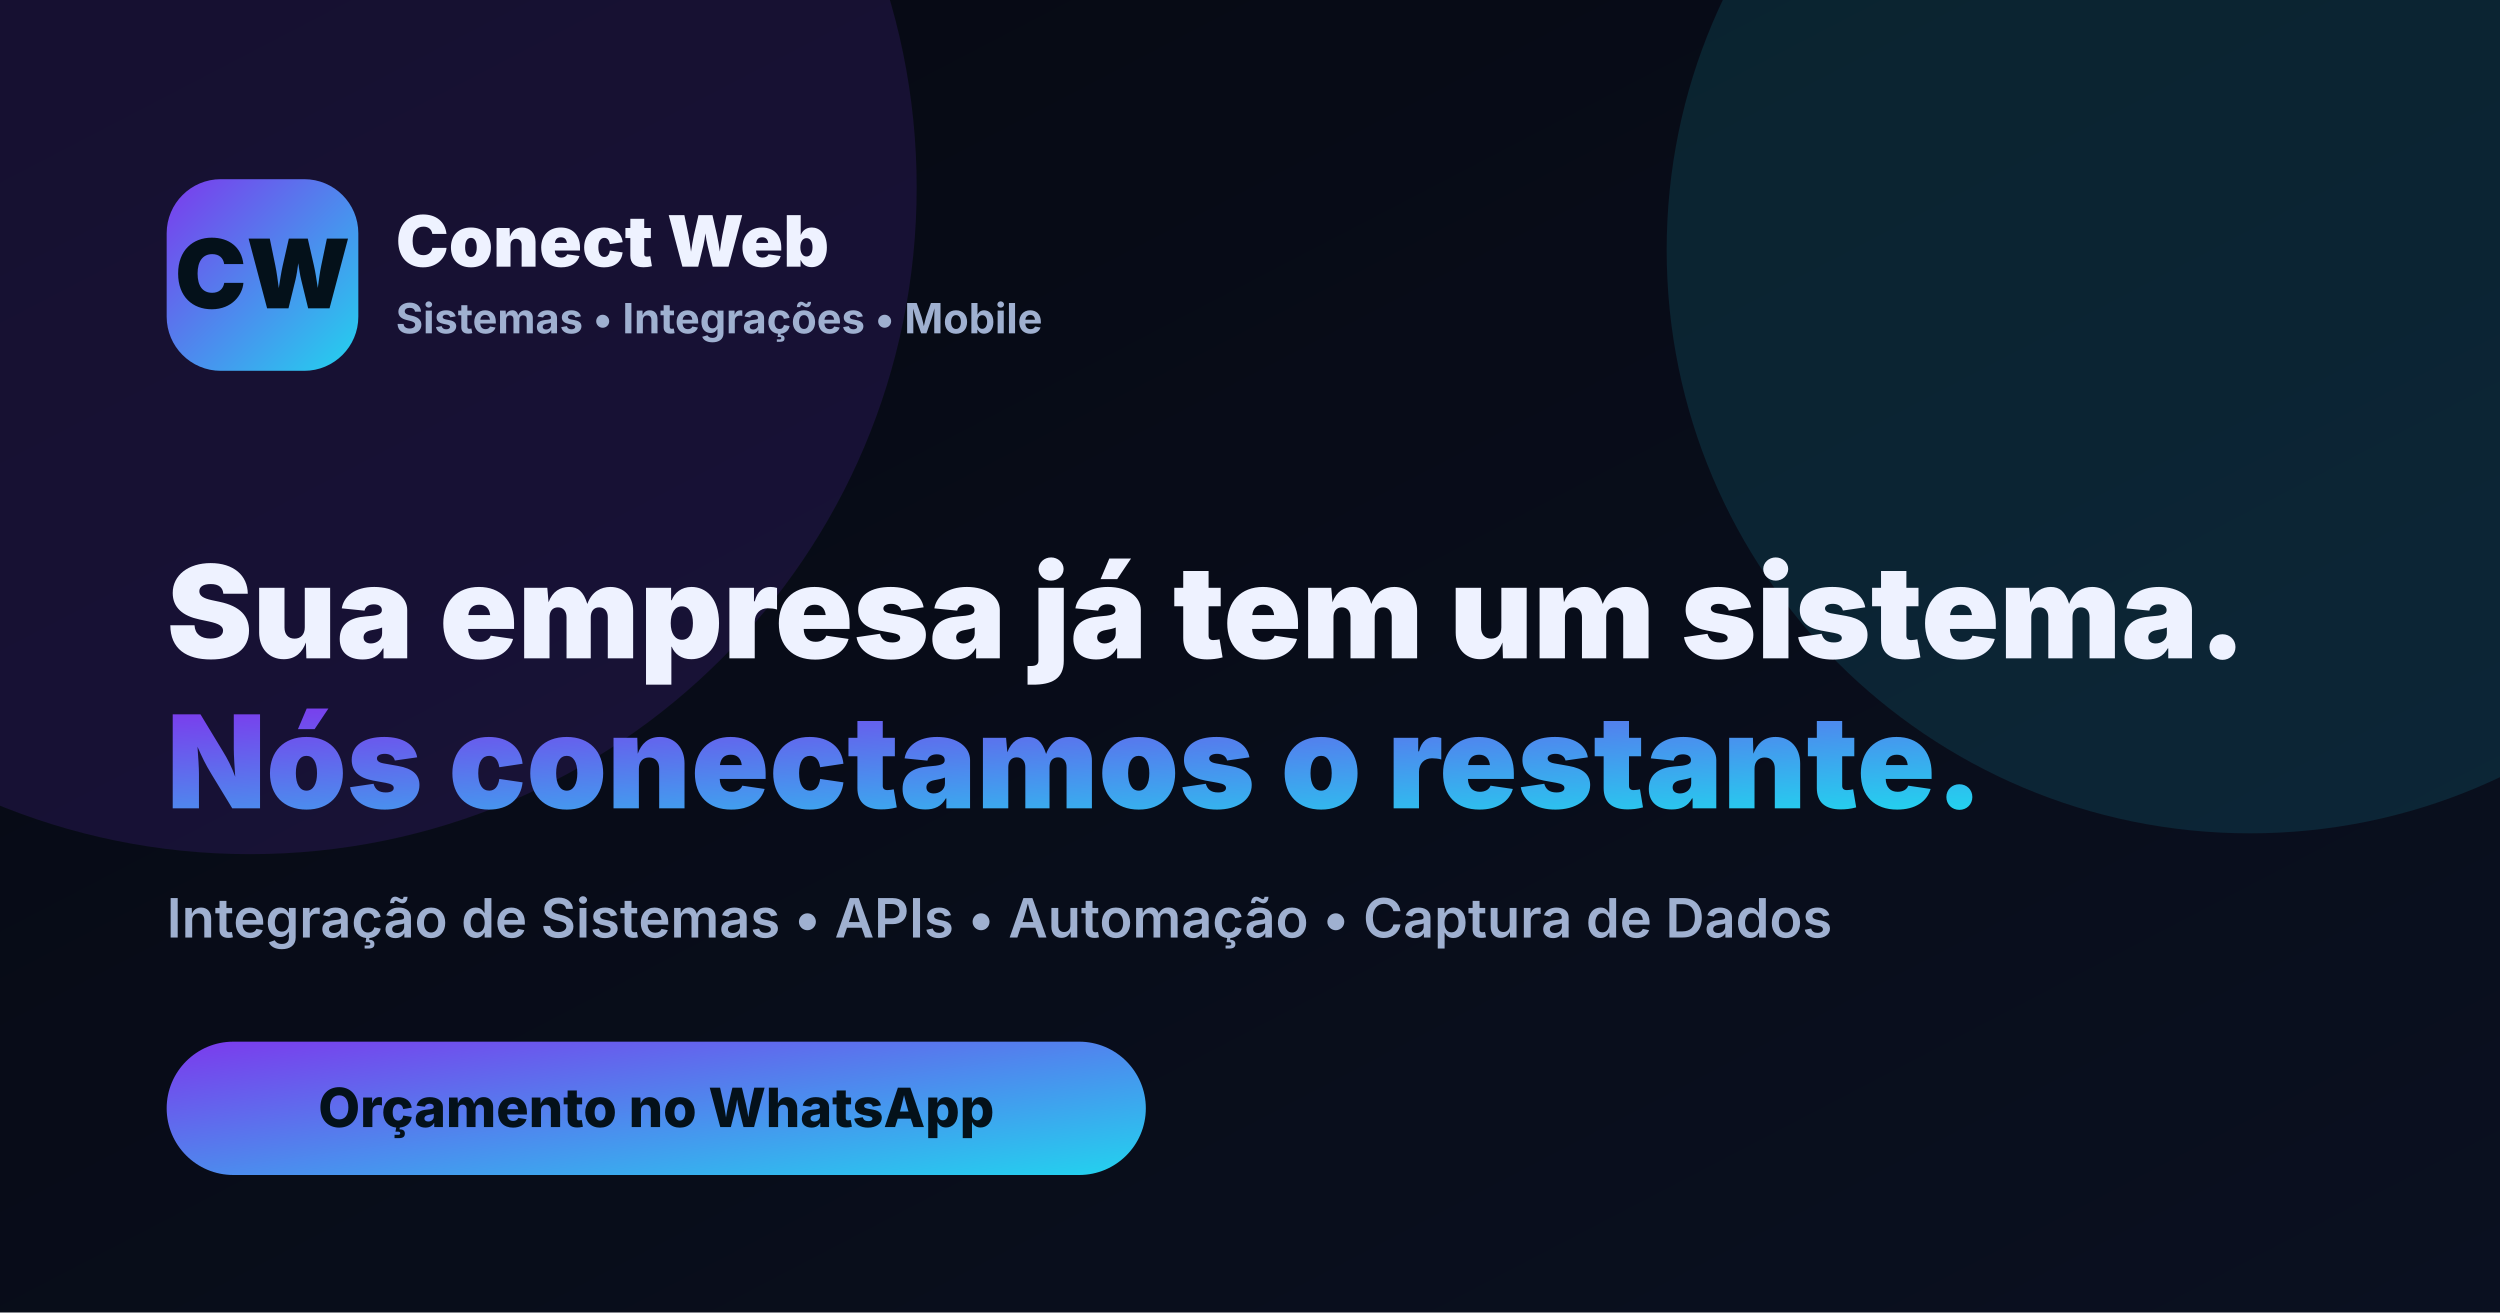
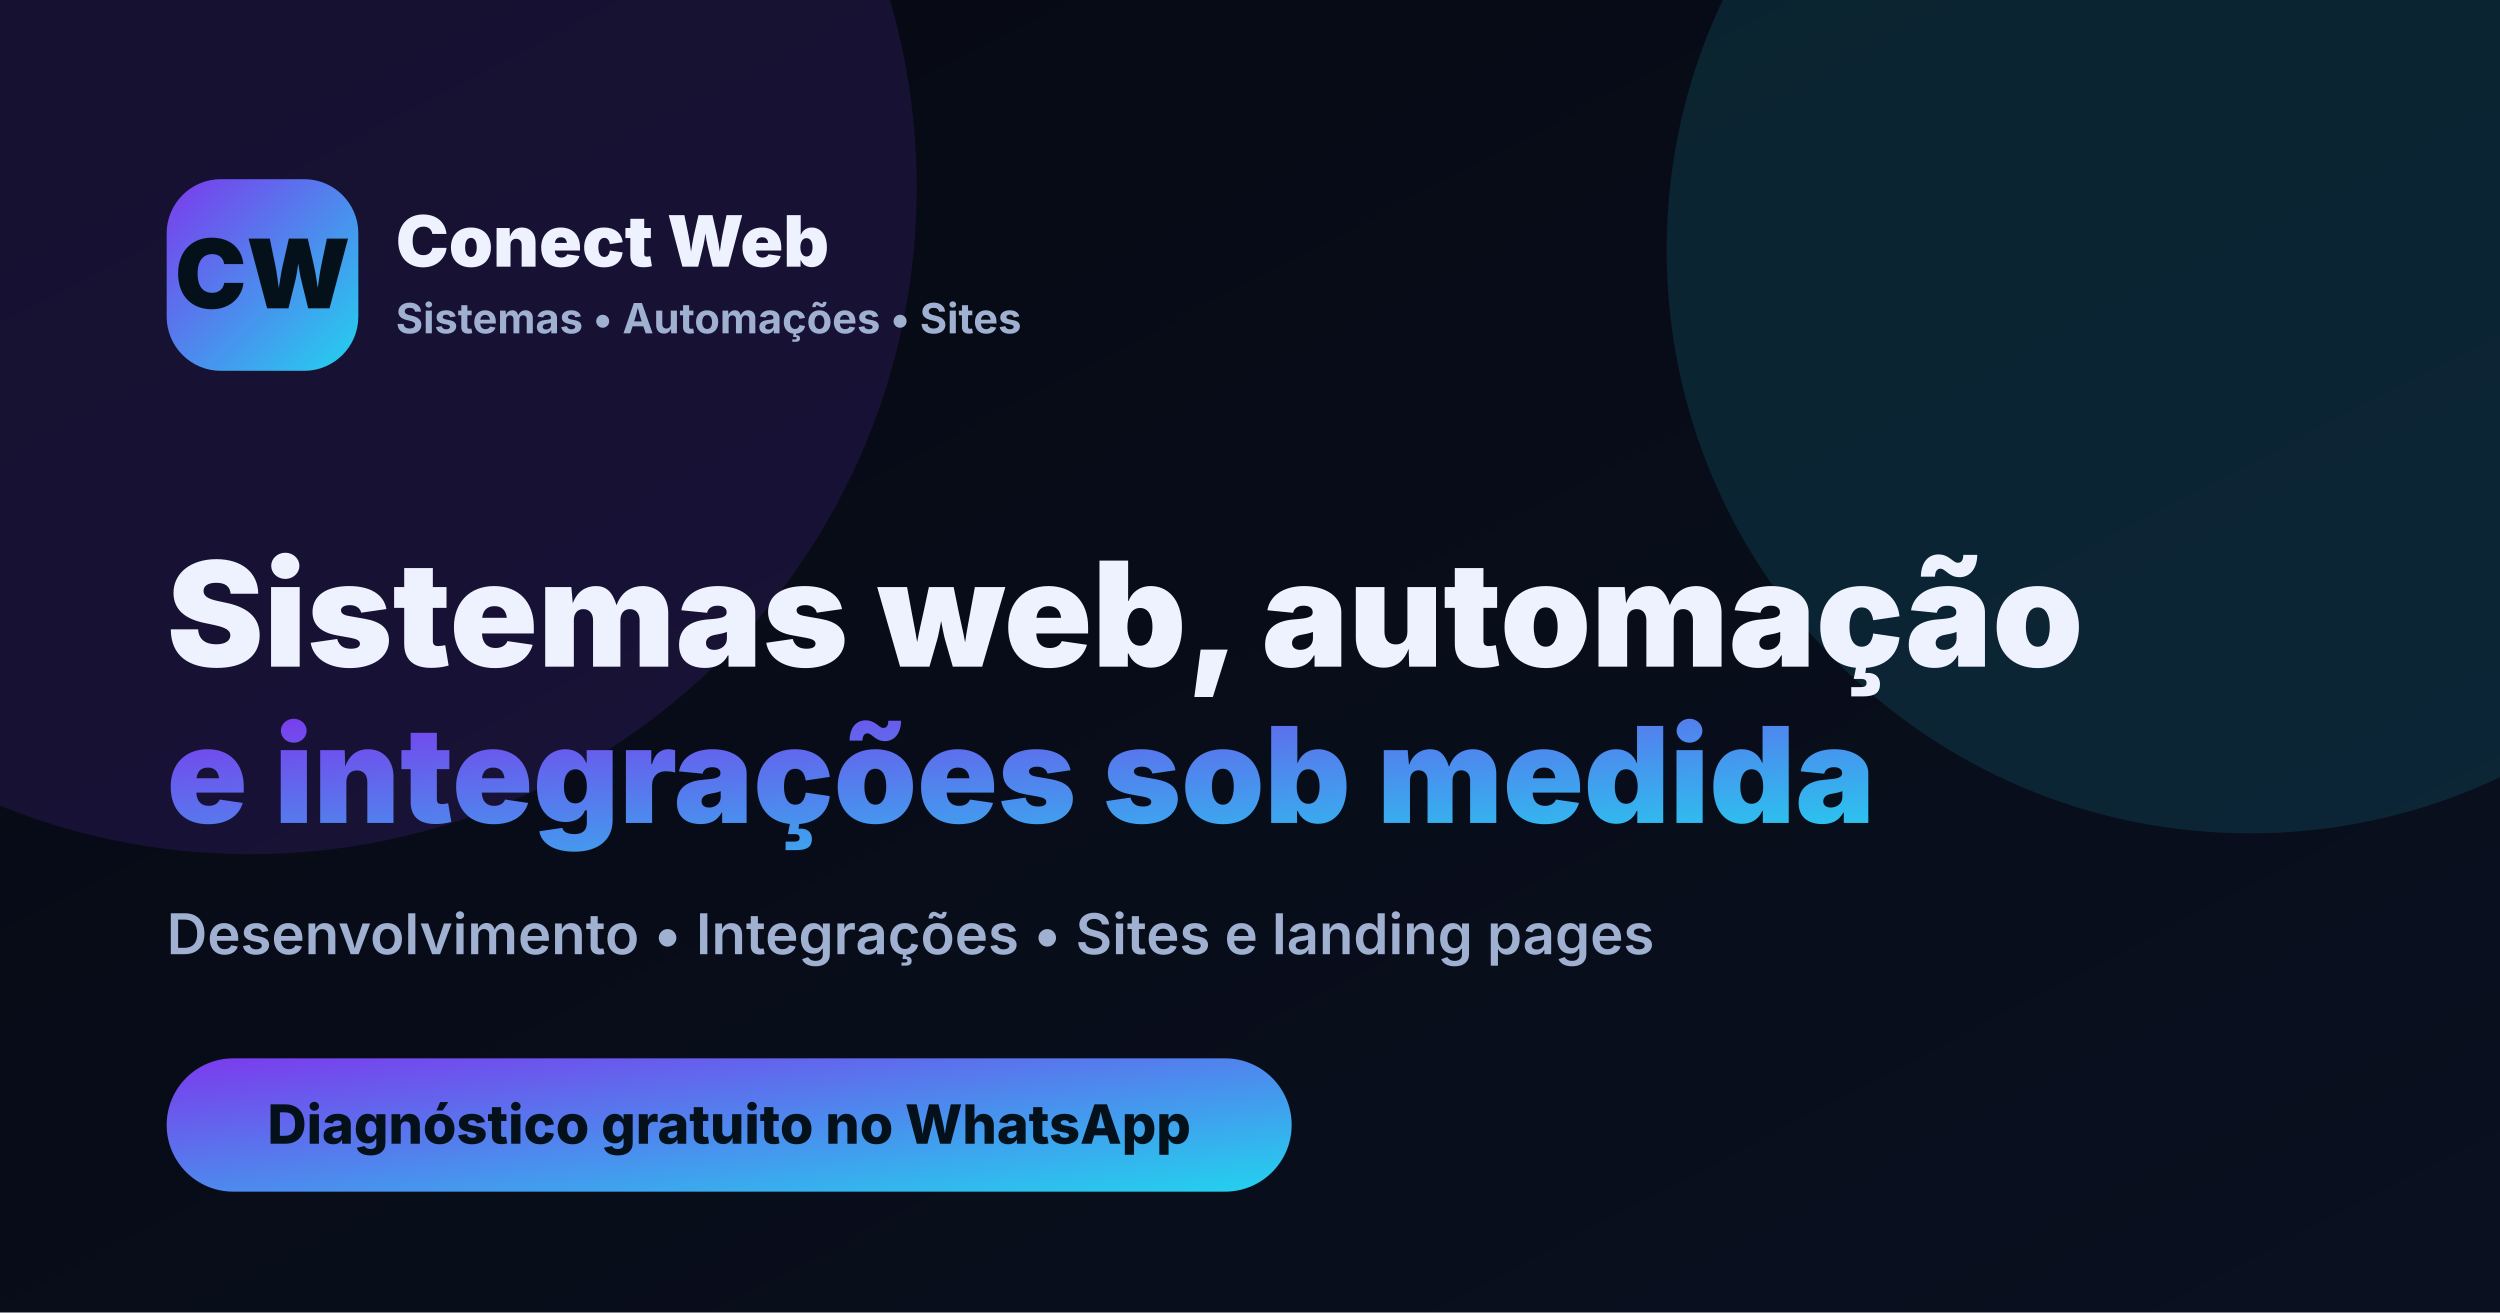
<svg xmlns="http://www.w3.org/2000/svg" width="1200" height="630" viewBox="0 0 1200 630">
  <defs>
    <linearGradient id="bg" x1="0" y1="0" x2="1" y2="1">
      <stop offset="0" stop-color="#060912" />
      <stop offset="1" stop-color="#0a1020" />
    </linearGradient>
    <linearGradient id="g" x1="0" y1="0" x2="1" y2="1">
      <stop offset="0" stop-color="#7c3aed" />
      <stop offset="1" stop-color="#22d3ee" />
    </linearGradient>
  </defs>
  <rect width="1200" height="630" fill="url(#bg)" />
  <circle cx="120" cy="90" r="320" fill="#7c3aed" opacity="0.14" />
  <circle cx="1080" cy="120" r="280" fill="#22d3ee" opacity="0.12" />
  <rect x="80" y="86" width="92" height="92" rx="26" fill="url(#g)" />
  <text x="126" y="148" text-anchor="middle" font-family="Inter, Arial, sans-serif" font-weight="900" font-size="46" fill="#04111a">CW</text>
  <text x="190" y="128" font-family="Inter, Arial, sans-serif" font-weight="900" font-size="34" fill="#eef2ff">Conect Web</text>
-   <text x="190" y="160" font-family="Inter, Arial, sans-serif" font-weight="700" font-size="20" fill="#9fb0d0">Sistemas • Integrações • Mobile</text>
-   <text x="80" y="316" font-family="Inter, Arial, sans-serif" font-weight="900" font-size="62" fill="#eef2ff">Sua empresa já tem um sistema.</text>
-   <text x="80" y="388" font-family="Inter, Arial, sans-serif" font-weight="900" font-size="62" fill="url(#g)">Nós conectamos o restante.</text>
-   <text x="80" y="450" font-family="Inter, Arial, sans-serif" font-weight="600" font-size="26" fill="#9fb0d0">Integração de Sistemas • APIs • Automação • Captura de Dados</text>
-   <rect x="80" y="500" width="470" height="64" rx="32" fill="url(#g)" />
-   <text x="315" y="541" text-anchor="middle" font-family="Inter, Arial, sans-serif" font-weight="800" font-size="26" fill="#04111a">Orçamento no WhatsApp</text>
+   <text x="190" y="160" font-family="Inter, Arial, sans-serif" font-weight="700" font-size="20" fill="#9fb0d0">Sistemas • Automações • Sites</text>
+   <text x="80" y="320" font-family="Inter, Arial, sans-serif" font-weight="900" font-size="70" fill="#eef2ff">Sistemas web, automação</text>
+   <text x="80" y="395" font-family="Inter, Arial, sans-serif" font-weight="900" font-size="64" fill="url(#g)">e integrações sob medida</text>
+   <text x="80" y="458" font-family="Inter, Arial, sans-serif" font-weight="600" font-size="27" fill="#9fb0d0">Desenvolvimento • Integrações • Sites e landing pages</text>
+   <rect x="80" y="508" width="540" height="64" rx="32" fill="url(#g)" />
+   <text x="350" y="549" text-anchor="middle" font-family="Inter, Arial, sans-serif" font-weight="800" font-size="26" fill="#04111a">Diagnóstico gratuito no WhatsApp</text>
</svg>
